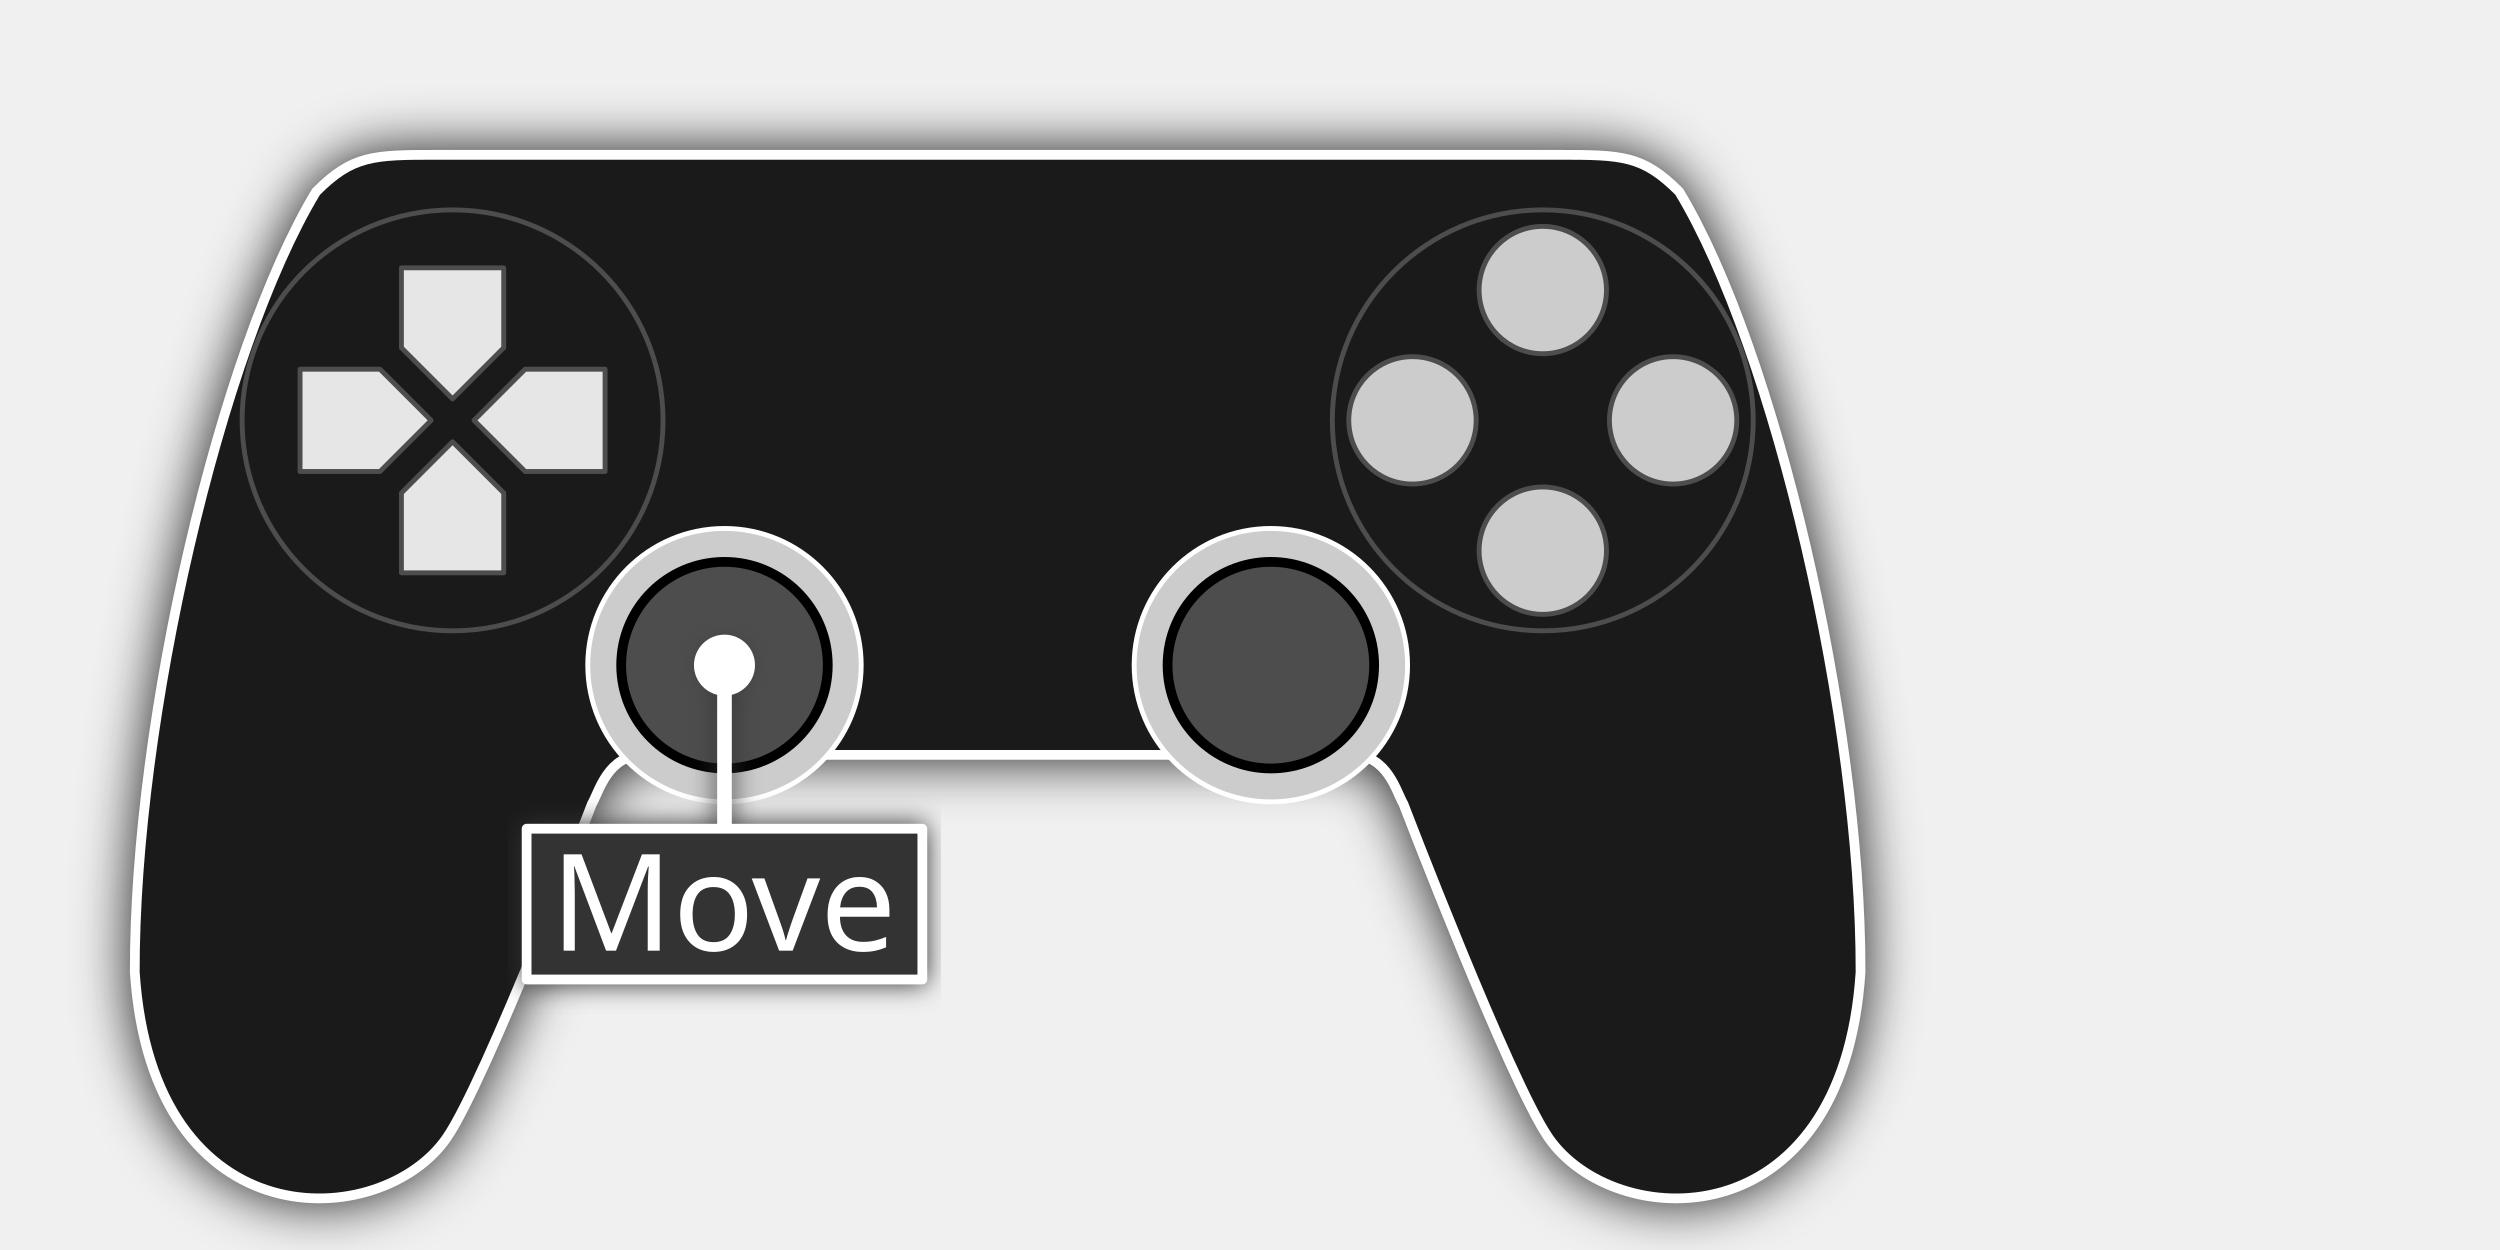
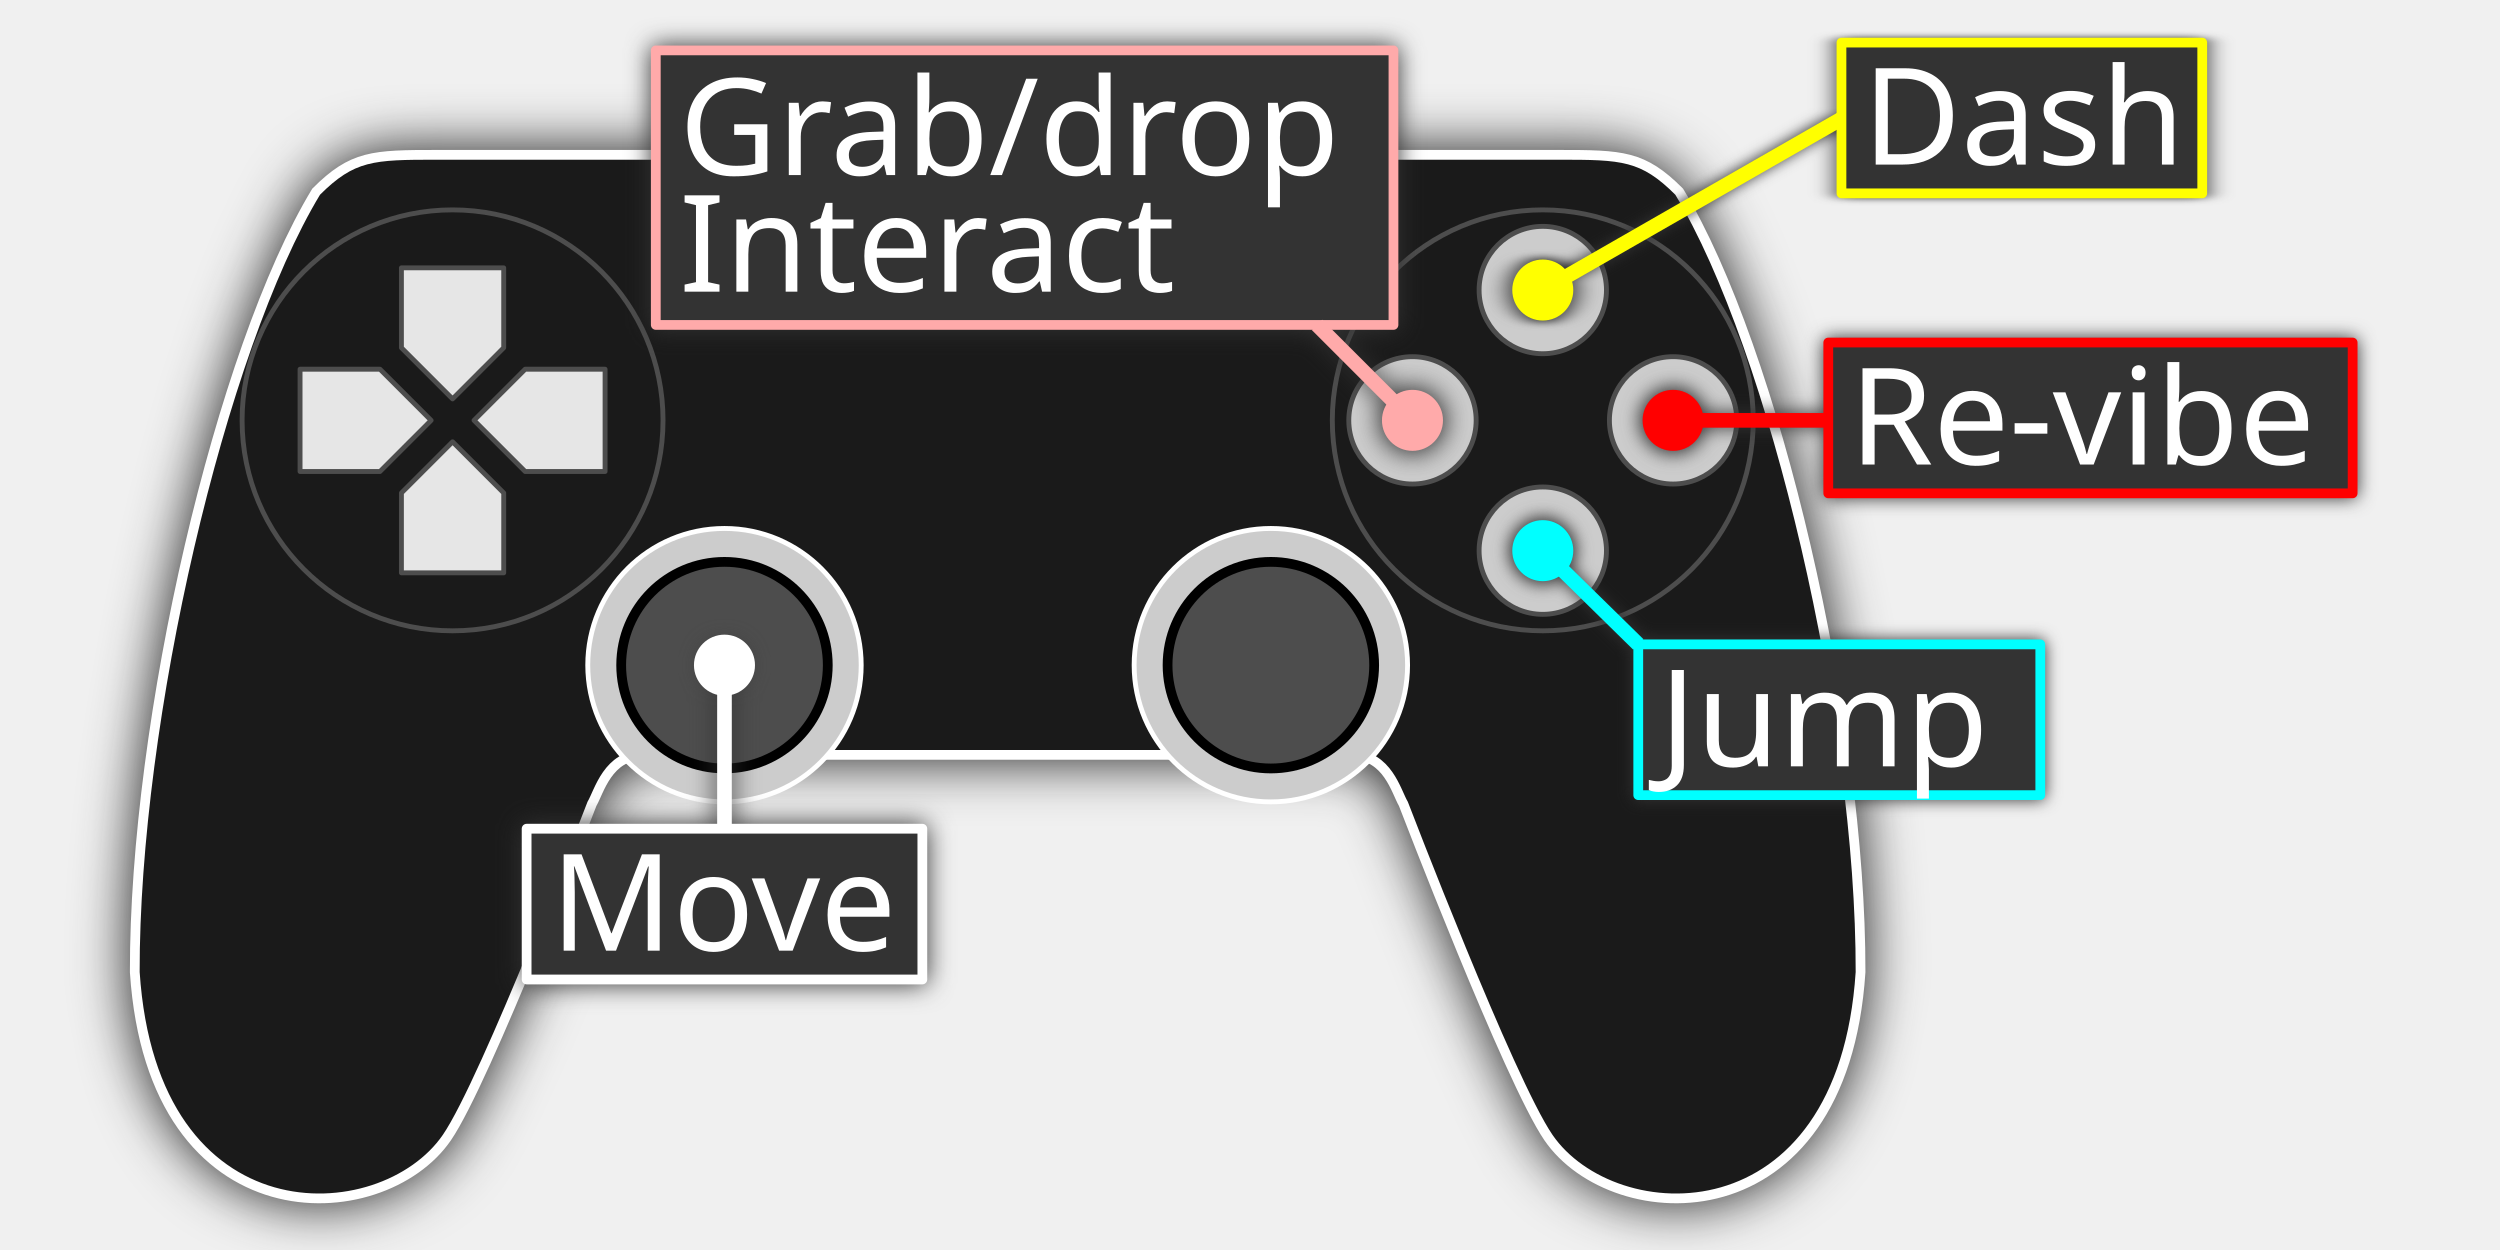
<svg xmlns="http://www.w3.org/2000/svg" id="svg8" version="1.1" viewBox="0 0 270.93 135.465" height="512" width="1024">
  <defs id="defs2">
    <filter style="color-interpolation-filters:sRGB" id="filter1122" x="-0.039" width="1.077" y="-0.064" height="1.127">
      <feGaussianBlur stdDeviation="11.423" id="feGaussianBlur1124" />
    </filter>
-     <filter style="color-interpolation-filters:sRGB" id="filter1201" x="-0.033" width="1.066" y="-0.089" height="1.177">
+     <filter style="color-interpolation-filters:sRGB" id="filter1201" x="-0.074" width="1.148" y="-0.089" height="1.177">
      <feGaussianBlur stdDeviation="5.128" id="feGaussianBlur1203" />
    </filter>
    <filter style="color-interpolation-filters:sRGB" id="filter1234" x="-0.037" width="1.073" y="-0.069" height="1.139">
      <feGaussianBlur stdDeviation="3.355" id="feGaussianBlur1236" />
    </filter>
    <filter style="color-interpolation-filters:sRGB" id="filter1325" x="-0.036" width="1.073" y="-0.071" height="1.141">
      <feGaussianBlur stdDeviation="4.931" id="feGaussianBlur1327" />
    </filter>
    <filter style="color-interpolation-filters:sRGB" id="filter1384" x="-0.029" width="1.059" y="-0.131" height="1.263">
      <feGaussianBlur stdDeviation="3.599" id="feGaussianBlur1386" />
    </filter>
  </defs>
  <g id="layer1" style="display:inline">
    <path id="path1112" style="color:#000000;font-style:normal;font-variant:normal;font-weight:normal;font-stretch:normal;font-size:medium;line-height:normal;font-family:sans-serif;font-variant-ligatures:normal;font-variant-position:normal;font-variant-caps:normal;font-variant-numeric:normal;font-variant-alternates:normal;font-variant-east-asian:normal;font-feature-settings:normal;font-variation-settings:normal;text-indent:0;text-align:start;text-decoration:none;text-decoration-line:none;text-decoration-style:solid;text-decoration-color:#000000;letter-spacing:normal;word-spacing:normal;text-transform:none;writing-mode:lr-tb;direction:ltr;text-orientation:mixed;dominant-baseline:auto;baseline-shift:baseline;text-anchor:start;white-space:normal;shape-padding:0;shape-margin:0;inline-size:0;clip-rule:nonzero;display:inline;overflow:visible;visibility:visible;isolation:auto;mix-blend-mode:normal;color-interpolation:sRGB;color-interpolation-filters:linearRGB;solid-color:#000000;solid-opacity:1;vector-effect:none;fill:#1a1a1a;fill-opacity:1;fill-rule:nonzero;stroke:none;stroke-width:4;stroke-linecap:butt;stroke-linejoin:miter;stroke-miterlimit:4;stroke-dasharray:none;stroke-dashoffset:0;stroke-opacity:1;filter:url(#filter1122);color-rendering:auto;image-rendering:auto;shape-rendering:auto;text-rendering:auto;enable-background:accumulate;stop-color:#000000" d="m 178.887,61.418 c -13.095,0 -21.864,0.024 -29.453,2.037 -7.589,2.013 -13.787,6.072 -21.35,13.635 l -0.176,0.178 -0.127,0.207 C 88.189,142.859 53.012,294.558 53.209,398.191 v 0.066 0.059 c 3.665,56.023 29.542,83.668 58.09,91.84 28.548,8.172 59.455,-2.767 73.383,-23.061 4.187,-6.101 9.868,-17.542 16.205,-31.484 6.337,-13.943 13.267,-30.318 19.701,-45.961 12.853,-31.25 23.679,-59.524 23.703,-59.588 3.436,-5.982 6.156,-18.875 19.312,-18.875 h 145.041 145.041 c 13.157,0 15.874,12.893 19.311,18.875 0.023,0.064 10.852,28.338 23.705,59.588 6.434,15.643 13.364,32.018 19.701,45.961 6.337,13.943 12.016,25.384 16.203,31.484 13.928,20.293 44.844,31.232 73.393,23.061 28.548,-8.172 54.417,-35.817 58.082,-91.84 l 0.008,-0.059 v -0.066 C 764.285,294.558 729.1,142.859 689.508,77.475 l -0.127,-0.207 -0.17,-0.178 C 681.648,69.527 675.444,65.468 667.855,63.455 660.266,61.442 651.504,61.418 638.408,61.418 H 408.645 Z" transform="scale(0.26458)" />
    <path id="path896" style="fill:#1a1a1a;stroke:#ffffff;stroke-width:1.058;stroke-linecap:butt;stroke-linejoin:miter;stroke-miterlimit:4;stroke-dasharray:none;stroke-opacity:1" d="m 47.329,16.779 c -6.927,0 -9.134,0.059 -13.067,3.993 -10.358,17.106 -19.708,57.284 -19.656,84.581 1.92,29.348 26.769,28.208 33.821,17.933 4.231,-6.165 15.722,-36.164 15.722,-36.164 0.778,-1.317 1.716,-5.316 5.595,-5.316 h 38.375 38.375 c 3.88,0 4.817,4 5.595,5.316 0,0 11.491,29.999 15.722,36.164 7.052,10.275 31.901,11.415 33.821,-17.933 0.052,-27.298 -9.297,-67.475 -19.656,-84.581 -3.934,-3.934 -6.141,-3.993 -13.067,-3.993 h -60.79 z" />
+     <circle style="display:inline;fill:#cccccc;stroke:#4d4d4d;stroke-width:0.529;stroke-linecap:round;stroke-linejoin:round;stroke-miterlimit:4;stroke-dasharray:none;paint-order:markers fill stroke" id="circle846" cx="153.072" cy="45.554" r="6.901" />
    <circle style="fill:#cccccc;stroke:#ffffff;stroke-width:0.529;stroke-linecap:round;stroke-linejoin:round;stroke-miterlimit:4;stroke-dasharray:none;paint-order:markers fill stroke" id="circle864" cx="137.725" cy="72.086" r="14.816" />
    <circle style="fill:none;stroke:#4d4d4d;stroke-width:0.529;stroke-linecap:round;stroke-linejoin:round;stroke-miterlimit:4;stroke-dasharray:none;paint-order:markers fill stroke" id="path840" cx="167.194" cy="45.554" r="22.809" />
    <circle style="fill:#cccccc;stroke:#4d4d4d;stroke-width:0.529;stroke-linecap:round;stroke-linejoin:round;stroke-miterlimit:4;stroke-dasharray:none;paint-order:markers fill stroke" id="circle13" cx="167.194" cy="31.432" r="6.901" />
    <circle style="fill:#cccccc;stroke:#4d4d4d;stroke-width:0.529;stroke-linecap:round;stroke-linejoin:round;stroke-miterlimit:4;stroke-dasharray:none;paint-order:markers fill stroke" id="circle842" cx="181.316" cy="45.554" r="6.901" />
    <circle style="fill:#cccccc;stroke:#4d4d4d;stroke-width:0.529;stroke-linecap:round;stroke-linejoin:round;stroke-miterlimit:4;stroke-dasharray:none;paint-order:markers fill stroke" id="circle844" cx="167.194" cy="59.676" r="6.901" />
-     <circle style="fill:#cccccc;stroke:#4d4d4d;stroke-width:0.529;stroke-linecap:round;stroke-linejoin:round;stroke-miterlimit:4;stroke-dasharray:none;paint-order:markers fill stroke" id="circle846" cx="153.072" cy="45.554" r="6.901" />
    <circle style="fill:#4d4d4d;stroke:#000000;stroke-width:1.058;stroke-linecap:round;stroke-linejoin:round;stroke-miterlimit:4;stroke-dasharray:none;paint-order:markers fill stroke" id="circle862" cx="137.725" cy="72.086" r="11.194" />
    <circle style="fill:#cccccc;stroke:#ffffff;stroke-width:0.529;stroke-linecap:round;stroke-linejoin:round;stroke-miterlimit:4;stroke-dasharray:none;paint-order:markers fill stroke" id="circle878" cx="-78.513" cy="72.086" r="14.816" transform="scale(-1,1)" />
    <circle style="fill:none;stroke:#4d4d4d;stroke-width:0.529;stroke-linecap:round;stroke-linejoin:round;stroke-miterlimit:4;stroke-dasharray:none;paint-order:markers fill stroke" id="circle882" cx="-49.045" cy="45.554" r="22.809" transform="scale(-1,1)" />
    <circle style="fill:#4d4d4d;stroke:#000000;stroke-width:1.058;stroke-linecap:round;stroke-linejoin:round;stroke-miterlimit:4;stroke-dasharray:none;paint-order:markers fill stroke" id="circle892" cx="-78.513" cy="72.086" r="11.194" transform="scale(-1,1)" />
    <path id="rect917" style="opacity:1;fill:#e6e6e6;stroke:#4d4d4d;stroke-width:0.529;stroke-linecap:round;stroke-linejoin:round;stroke-miterlimit:4;stroke-dasharray:none;paint-order:markers fill stroke" d="m 43.502,29.027 v 8.659 l 5.543,5.543 5.543,-5.543 v -8.659 z m -10.984,10.984 v 11.087 h 8.659 l 5.543,-5.543 -5.543,-5.544 z m 24.396,0 -5.543,5.543 5.543,5.544 h 8.659 v -11.087 z m -7.868,7.868 -5.543,5.543 v 8.659 h 11.086 v -8.659 z" />
  </g>
  <g id="layer2" style="display:inline">
    <path id="path1176" style="color:#000000;font-style:normal;font-variant:normal;font-weight:normal;font-stretch:normal;font-size:medium;line-height:normal;font-family:sans-serif;font-variant-ligatures:normal;font-variant-position:normal;font-variant-caps:normal;font-variant-numeric:normal;font-variant-alternates:normal;font-variant-east-asian:normal;font-feature-settings:normal;font-variation-settings:normal;text-indent:0;text-align:start;text-decoration:none;text-decoration-line:none;text-decoration-style:solid;text-decoration-color:#000000;letter-spacing:normal;word-spacing:normal;text-transform:none;writing-mode:lr-tb;direction:ltr;text-orientation:mixed;dominant-baseline:auto;baseline-shift:baseline;text-anchor:start;white-space:normal;shape-padding:0;shape-margin:0;inline-size:0;clip-rule:nonzero;display:inline;overflow:visible;visibility:visible;isolation:auto;mix-blend-mode:normal;color-interpolation:sRGB;color-interpolation-filters:linearRGB;solid-color:#000000;solid-opacity:1;vector-effect:none;fill:#333333;fill-opacity:1;fill-rule:nonzero;stroke:none;stroke-width:4;stroke-linecap:round;stroke-linejoin:round;stroke-miterlimit:4;stroke-dasharray:none;stroke-dashoffset:0;stroke-opacity:1;paint-order:normal;filter:url(#filter1201);color-rendering:auto;image-rendering:auto;shape-rendering:auto;text-rendering:auto;enable-background:accumulate;stop-color:#000000" d="m 296.748,264.172 c -4.575,-7.7e-4 -8.285,3.708 -8.285,8.283 -1e-4,3.416 2.097,6.482 5.281,7.721 v 57.262 h -78.043 c -1.105,1.1e-4 -2,0.895 -2,2 v 61.758 c -9.7e-4,1.105 0.895,2.002 2,2.002 h 162.094 c 1.105,-1.1e-4 2.001,-0.897 2,-2.002 V 339.438 c -1.1e-4,-1.105 -0.895,-2 -2,-2 h -78.049 v -57.26 c 3.186,-1.237 5.285,-4.305 5.285,-7.723 -3.1e-4,-4.575 -3.709,-8.283 -8.283,-8.283 z" transform="scale(0.26458)" />
    <rect style="display:inline;fill:#333333;stroke:#ffffff;stroke-width:1.058;stroke-linecap:round;stroke-linejoin:round;stroke-miterlimit:4;stroke-dasharray:none;paint-order:normal" id="rect990" width="42.886" height="16.341" x="57.071" y="89.808" />
    <text xml:space="preserve" style="font-style:normal;font-weight:normal;font-size:14.611px;line-height:1.25;font-family:sans-serif;letter-spacing:0px;word-spacing:0px;display:inline;fill:#ffffff;fill-opacity:1;stroke:none;stroke-width:1.058;stroke-linecap:round;stroke-miterlimit:4;stroke-dasharray:none;paint-order:stroke markers fill" x="59.665" y="103.027" id="text940">
      <tspan id="tspan938" x="59.665" y="103.027" style="font-style:normal;font-variant:normal;font-weight:normal;font-stretch:normal;font-family:'Quicksand Medium';-inkscape-font-specification:'Quicksand Medium, ';fill:#ffffff;stroke:none;stroke-width:1.058;stroke-linecap:round;stroke-miterlimit:4;stroke-dasharray:none;paint-order:stroke markers fill">Move</tspan>
    </text>
    <path style="display:inline;fill:none;fill-rule:evenodd;stroke:#ffffff;stroke-width:1.587;stroke-linecap:butt;stroke-linejoin:miter;stroke-miterlimit:4;stroke-dasharray:none;stroke-opacity:1" d="m 78.513,72.086 v 17.721" id="path1026" />
    <circle style="display:inline;opacity:1;fill:#ffffff;stroke:none;stroke-width:1.587;stroke-linecap:round;stroke-linejoin:round;stroke-miterlimit:4;stroke-dasharray:none;stroke-opacity:1;paint-order:normal" id="path1030" cx="78.513" cy="72.086" r="3.307" />
  </g>
-   <g id="g1000" style="display:none">
+   <g id="g1000" style="display:inline">
    <path id="path1221" style="color:#000000;font-style:normal;font-variant:normal;font-weight:normal;font-stretch:normal;font-size:medium;line-height:normal;font-family:sans-serif;font-variant-ligatures:normal;font-variant-position:normal;font-variant-caps:normal;font-variant-numeric:normal;font-variant-alternates:normal;font-variant-east-asian:normal;font-feature-settings:normal;font-variation-settings:normal;text-indent:0;text-align:start;text-decoration:none;text-decoration-line:none;text-decoration-style:solid;text-decoration-color:#000000;letter-spacing:normal;word-spacing:normal;text-transform:none;writing-mode:lr-tb;direction:ltr;text-orientation:mixed;dominant-baseline:auto;baseline-shift:baseline;text-anchor:start;white-space:normal;shape-padding:0;shape-margin:0;inline-size:0;clip-rule:nonzero;display:inline;overflow:visible;visibility:visible;isolation:auto;mix-blend-mode:normal;color-interpolation:sRGB;color-interpolation-filters:linearRGB;solid-color:#000000;solid-opacity:1;vector-effect:none;fill:#333333;fill-opacity:1;fill-rule:nonzero;stroke:none;stroke-width:4;stroke-linecap:round;stroke-linejoin:round;stroke-miterlimit:4;stroke-dasharray:none;stroke-dashoffset:0;stroke-opacity:1;paint-order:normal;filter:url(#filter1234);color-rendering:auto;image-rendering:auto;shape-rendering:auto;text-rendering:auto;enable-background:accumulate;stop-color:#000000" d="m 631.92,211.744 c -7.615,0 -13.812,6.189 -13.812,13.805 0,7.615 6.197,13.812 13.812,13.812 2.771,0 5.349,-0.83 7.514,-2.24 l 29.492,28.947 0.104,-0.105 v 59.73 a 2,2 0 0 0 2,2 h 164.67 a 2,2 0 0 0 2,-2 v -61.766 a 2,2 0 0 0 -2,-2 H 672.988 l 0.139,-0.141 -29.496,-28.949 c 1.324,-2.119 2.102,-4.612 2.102,-7.289 0,-7.615 -6.197,-13.805 -13.812,-13.805 z" transform="scale(0.26458)" />
    <rect style="display:inline;fill:#333333;stroke:#00ffff;stroke-width:1.058;stroke-linecap:round;stroke-linejoin:round;stroke-miterlimit:4;stroke-dasharray:none;paint-order:normal" id="rect956" width="43.569" height="16.341" x="177.541" y="69.83" />
    <text xml:space="preserve" style="font-style:normal;font-weight:normal;font-size:14.611px;line-height:1.25;font-family:sans-serif;letter-spacing:0px;word-spacing:0px;display:inline;fill:#ffffff;fill-opacity:1;stroke:none;stroke-width:1.058;stroke-linecap:round;stroke-miterlimit:4;stroke-dasharray:none;paint-order:stroke markers fill" x="179.83" y="83.049" id="text976">
      <tspan id="tspan974" x="179.83" y="83.049" style="font-style:normal;font-variant:normal;font-weight:normal;font-stretch:normal;font-family:'Quicksand Medium';-inkscape-font-specification:'Quicksand Medium, ';fill:#ffffff;stroke:none;stroke-width:1.058;stroke-linecap:round;stroke-miterlimit:4;stroke-dasharray:none;paint-order:stroke markers fill">Jump</tspan>
    </text>
    <circle style="display:inline;fill:#00ffff;stroke:none;stroke-width:0.529;stroke-linecap:round;stroke-linejoin:round;stroke-miterlimit:4;stroke-dasharray:none;paint-order:markers fill stroke" id="circle936" cx="167.194" cy="59.676" r="3.307" />
    <path style="display:inline;fill:none;fill-rule:evenodd;stroke:#00ffff;stroke-width:1.587;stroke-linecap:butt;stroke-linejoin:miter;stroke-miterlimit:4;stroke-dasharray:none;stroke-opacity:1" d="m 167.194,59.676 10.347,10.154" id="path988" />
  </g>
-   <g id="g1049" style="display:none">
+   <g id="g1049" style="display:inline">
    <path id="path1295" style="color:#000000;font-style:normal;font-variant:normal;font-weight:normal;font-stretch:normal;font-size:medium;line-height:normal;font-family:sans-serif;font-variant-ligatures:normal;font-variant-position:normal;font-variant-caps:normal;font-variant-numeric:normal;font-variant-alternates:normal;font-variant-east-asian:normal;font-feature-settings:normal;font-variation-settings:normal;text-indent:0;text-align:start;text-decoration:none;text-decoration-line:none;text-decoration-style:solid;text-decoration-color:#000000;letter-spacing:normal;word-spacing:normal;text-transform:none;writing-mode:lr-tb;direction:ltr;text-orientation:mixed;dominant-baseline:auto;baseline-shift:baseline;text-anchor:start;white-space:normal;shape-padding:0;shape-margin:0;inline-size:0;clip-rule:nonzero;display:inline;overflow:visible;visibility:visible;isolation:auto;mix-blend-mode:normal;color-interpolation:sRGB;color-interpolation-filters:linearRGB;solid-color:#000000;solid-opacity:1;vector-effect:none;fill:#333333;fill-opacity:1;fill-rule:nonzero;stroke:none;stroke-width:4;stroke-linecap:round;stroke-linejoin:round;stroke-miterlimit:4;stroke-dasharray:none;stroke-dashoffset:0;stroke-opacity:1;paint-order:normal;filter:url(#filter1325);color-rendering:auto;image-rendering:auto;shape-rendering:auto;text-rendering:auto;enable-background:accumulate;stop-color:#000000" d="m 268.615,18.639 a 2,2 0 0 0 -2,2.002 V 133.09 a 2,2 0 0 0 2,2 h 268.838 l -0.119,0.119 29.57,29.57 c -1.366,2.142 -2.168,4.676 -2.168,7.398 0,7.615 6.197,13.811 13.812,13.811 7.615,0 13.811,-6.195 13.811,-13.811 0,-7.615 -6.195,-13.812 -13.811,-13.812 -2.724,0 -5.26,0.805 -7.402,2.172 l -25.441,-25.447 h 25.062 a 2,2 0 0 0 2,-2 V 20.641 a 2,2 0 0 0 -2,-2.002 z" transform="scale(0.26458)" />
-     <rect style="display:inline;opacity:1;fill:#333333;stroke:#ffaaaa;stroke-width:1.058;stroke-linecap:round;stroke-linejoin:round;stroke-miterlimit:4;stroke-dasharray:none;stroke-opacity:1;paint-order:normal" id="rect1011" width="79.943" height="29.752" x="71.07" y="5.46" />
+     <rect style="display:inline;fill:#333333;stroke:#ffaaaa;stroke-width:1.058;stroke-linecap:round;stroke-linejoin:round;stroke-miterlimit:4;stroke-dasharray:none;stroke-opacity:1;paint-order:normal" id="rect1011" width="79.943" height="29.752" x="71.07" y="5.46" />
    <text xml:space="preserve" style="font-style:normal;font-weight:normal;font-size:14.611px;line-height:0.85;font-family:sans-serif;letter-spacing:0px;word-spacing:0px;fill:#ffffff;fill-opacity:1;stroke:none;stroke-width:1.058;stroke-linecap:round;stroke-miterlimit:4;stroke-dasharray:none;paint-order:stroke markers fill" x="73.615" y="18.969" id="text1017">
      <tspan id="tspan1013" x="73.615" y="18.969" style="font-style:normal;font-variant:normal;font-weight:normal;font-stretch:normal;font-family:'Quicksand Medium';-inkscape-font-specification:'Quicksand Medium, ';fill:#ffffff;stroke:none;stroke-width:1.058;stroke-linecap:round;stroke-miterlimit:4;stroke-dasharray:none;paint-order:stroke markers fill">Grab/drop</tspan>
-       <tspan x="73.615" y="31.977" style="font-style:normal;font-variant:normal;font-weight:normal;font-stretch:normal;font-family:'Quicksand Medium';-inkscape-font-specification:'Quicksand Medium, ';fill:#ffffff;stroke:none;stroke-width:1.058;stroke-linecap:round;stroke-miterlimit:4;stroke-dasharray:none;paint-order:stroke markers fill" id="tspan1015">Interact</tspan>
+       <tspan x="73.615" y="31.61" style="font-style:normal;font-variant:normal;font-weight:normal;font-stretch:normal;font-family:'Quicksand Medium';-inkscape-font-specification:'Quicksand Medium, ';fill:#ffffff;stroke:none;stroke-width:1.058;stroke-linecap:round;stroke-miterlimit:4;stroke-dasharray:none;paint-order:stroke markers fill" id="tspan1015">Interact</tspan>
    </text>
    <circle style="display:inline;fill:#ffaaaa;stroke:none;stroke-width:0.529;stroke-linecap:round;stroke-linejoin:round;stroke-miterlimit:4;stroke-dasharray:none;paint-order:markers fill stroke" id="circle934" cx="153.072" cy="45.554" r="3.307" />
    <path style="display:inline;fill:none;fill-rule:evenodd;stroke:#ffaaaa;stroke-width:1.587;stroke-linecap:butt;stroke-linejoin:miter;stroke-miterlimit:4;stroke-dasharray:none;stroke-opacity:1" d="m 142.73,35.213 10.342,10.342" id="path1047" />
  </g>
-   <g id="g1097" style="display:none">
+   <g id="g1097" style="display:inline">
    <path id="path1364" style="color:#000000;font-style:normal;font-variant:normal;font-weight:normal;font-stretch:normal;font-size:medium;line-height:normal;font-family:sans-serif;font-variant-ligatures:normal;font-variant-position:normal;font-variant-caps:normal;font-variant-numeric:normal;font-variant-alternates:normal;font-variant-east-asian:normal;font-feature-settings:normal;font-variation-settings:normal;text-indent:0;text-align:start;text-decoration:none;text-decoration-line:none;text-decoration-style:solid;text-decoration-color:#000000;letter-spacing:normal;word-spacing:normal;text-transform:none;writing-mode:lr-tb;direction:ltr;text-orientation:mixed;dominant-baseline:auto;baseline-shift:baseline;text-anchor:start;white-space:normal;shape-padding:0;shape-margin:0;inline-size:0;clip-rule:nonzero;display:inline;overflow:visible;visibility:visible;isolation:auto;mix-blend-mode:normal;color-interpolation:sRGB;color-interpolation-filters:linearRGB;solid-color:#000000;solid-opacity:1;vector-effect:none;fill:#333333;fill-opacity:1;fill-rule:nonzero;stroke:none;stroke-width:4;stroke-linecap:round;stroke-linejoin:round;stroke-miterlimit:4;stroke-dasharray:none;stroke-dashoffset:0;stroke-opacity:1;paint-order:normal;filter:url(#filter1384);color-rendering:auto;image-rendering:auto;shape-rendering:auto;text-rendering:auto;enable-background:accumulate;stop-color:#000000" d="m 748.865,138.301 a 2,2 0 0 0 -2,2.002 v 28.871 h -48.092 c -1.376,-6.175 -6.891,-10.809 -13.475,-10.809 -7.615,0 -13.812,6.197 -13.812,13.812 0,7.615 6.197,13.811 13.812,13.811 6.585,0 12.101,-4.637 13.475,-10.814 h 48.092 v 26.893 a 2,2 0 0 0 2,2.002 h 214.771 a 2,2 0 0 0 2,-2.002 v -61.764 a 2,2 0 0 0 -2,-2.002 z" transform="scale(0.26458)" />
    <rect style="display:inline;fill:#333333;stroke:#ff0000;stroke-width:1.058;stroke-linecap:round;stroke-linejoin:round;stroke-miterlimit:4;stroke-dasharray:none;paint-order:normal" id="rect1051" width="56.825" height="16.341" x="198.134" y="37.122" />
    <text xml:space="preserve" style="font-style:normal;font-weight:normal;font-size:14.611px;line-height:1.25;font-family:sans-serif;letter-spacing:0px;word-spacing:0px;display:inline;fill:#ffffff;fill-opacity:1;stroke:none;stroke-width:1.058;stroke-linecap:round;stroke-miterlimit:4;stroke-dasharray:none;paint-order:stroke markers fill" x="200.423" y="50.341" id="text1069">
      <tspan id="tspan1067" x="200.423" y="50.341" style="font-style:normal;font-variant:normal;font-weight:normal;font-stretch:normal;font-family:'Quicksand Medium';-inkscape-font-specification:'Quicksand Medium, ';fill:#ffffff;stroke:none;stroke-width:1.058;stroke-linecap:round;stroke-miterlimit:4;stroke-dasharray:none;paint-order:stroke markers fill">Re-vibe</tspan>
    </text>
    <circle style="display:inline;fill:#ff0000;stroke:none;stroke-width:0.529;stroke-linecap:round;stroke-linejoin:round;stroke-miterlimit:4;stroke-dasharray:none;paint-order:markers fill stroke" id="circle932" cx="181.316" cy="45.554" r="3.307" />
    <path style="display:inline;fill:none;fill-rule:evenodd;stroke:#ff0000;stroke-width:1.587;stroke-linecap:butt;stroke-linejoin:miter;stroke-miterlimit:4;stroke-dasharray:none;stroke-opacity:1" d="m 181.316,45.554 h 16.818" id="path1083" />
  </g>
+   <g id="layer3" style="display:inline">
+     <path id="path895" style="color:#000000;font-style:normal;font-variant:normal;font-weight:normal;font-stretch:normal;font-size:medium;line-height:normal;font-family:sans-serif;font-variant-ligatures:normal;font-variant-position:normal;font-variant-caps:normal;font-variant-numeric:normal;font-variant-alternates:normal;font-variant-east-asian:normal;font-feature-settings:normal;font-variation-settings:normal;text-indent:0;text-align:start;text-decoration:none;text-decoration-line:none;text-decoration-style:solid;text-decoration-color:#000000;letter-spacing:normal;word-spacing:normal;text-transform:none;writing-mode:lr-tb;direction:ltr;text-orientation:mixed;dominant-baseline:auto;baseline-shift:baseline;text-anchor:start;white-space:normal;shape-padding:0;shape-margin:0;inline-size:0;clip-rule:nonzero;display:inline;overflow:visible;visibility:visible;isolation:auto;mix-blend-mode:normal;color-interpolation:sRGB;color-interpolation-filters:linearRGB;solid-color:#000000;solid-opacity:1;vector-effect:none;fill:#333333;fill-opacity:1;fill-rule:nonzero;stroke:none;stroke-width:4;stroke-linecap:round;stroke-linejoin:round;stroke-miterlimit:4;stroke-dasharray:none;stroke-dashoffset:0;stroke-opacity:1;paint-order:normal;filter:url(#filter1384);color-rendering:auto;image-rendering:auto;shape-rendering:auto;text-rendering:auto;enable-background:accumulate;stop-color:#000000" d="m 842.931,143.84 c -0.957,-0.553 -2.181,-0.224 -2.733,0.734 l -14.203,24.601 -127.221,10e-4 c -1.376,-6.175 -6.892,-10.809 -13.475,-10.809 -7.615,0 -13.813,6.196 -13.813,13.811 0,7.615 6.197,13.811 13.812,13.811 6.585,0 12.102,-4.636 13.476,-10.814 l 123.755,8.8e-4 -13.214,22.887 c -0.553,0.957 -0.226,2.181 0.731,2.734 l 127.973,73.885 c 0.957,0.553 2.181,0.224 2.733,-0.734 L 971.635,220.459 c 0.553,-0.957 0.226,-2.181 -0.731,-2.734 z" transform="matrix(0.229133,-0.13229,0.13229,0.229133,-12.60826,82.6388)" />
+     <path style="display:inline;fill:none;fill-rule:evenodd;stroke:#ffff00;stroke-width:1.587;stroke-linecap:butt;stroke-linejoin:miter;stroke-miterlimit:4;stroke-dasharray:none;stroke-opacity:1" d="M 167.194,31.432 202.162,11.378" id="path905" />
+     <rect style="display:inline;fill:#333333;stroke:#ffff00;stroke-width:1.058;stroke-linecap:round;stroke-linejoin:round;stroke-miterlimit:4;stroke-dasharray:none;paint-order:normal" id="rect897" width="39.098" height="16.341" x="199.563" y="4.616" />
+     <text xml:space="preserve" style="font-style:normal;font-weight:normal;font-size:14.611px;line-height:1.25;font-family:sans-serif;letter-spacing:0px;word-spacing:0px;display:inline;fill:#ffffff;fill-opacity:1;stroke:none;stroke-width:1.058;stroke-linecap:round;stroke-miterlimit:4;stroke-dasharray:none;paint-order:stroke markers fill" x="201.852" y="17.835" id="text901">
+       <tspan id="tspan899" x="201.852" y="17.835" style="font-style:normal;font-variant:normal;font-weight:normal;font-stretch:normal;font-family:'Quicksand Medium';-inkscape-font-specification:'Quicksand Medium, ';fill:#ffffff;stroke:none;stroke-width:1.058;stroke-linecap:round;stroke-miterlimit:4;stroke-dasharray:none;paint-order:stroke markers fill">Dash</tspan>
+     </text>
+     <circle style="display:inline;fill:#ffff00;stroke:none;stroke-width:0.529;stroke-linecap:round;stroke-linejoin:round;stroke-miterlimit:4;stroke-dasharray:none;paint-order:markers fill stroke" id="circle903" cx="167.194" cy="31.432" r="3.307" />
+   </g>
</svg>
